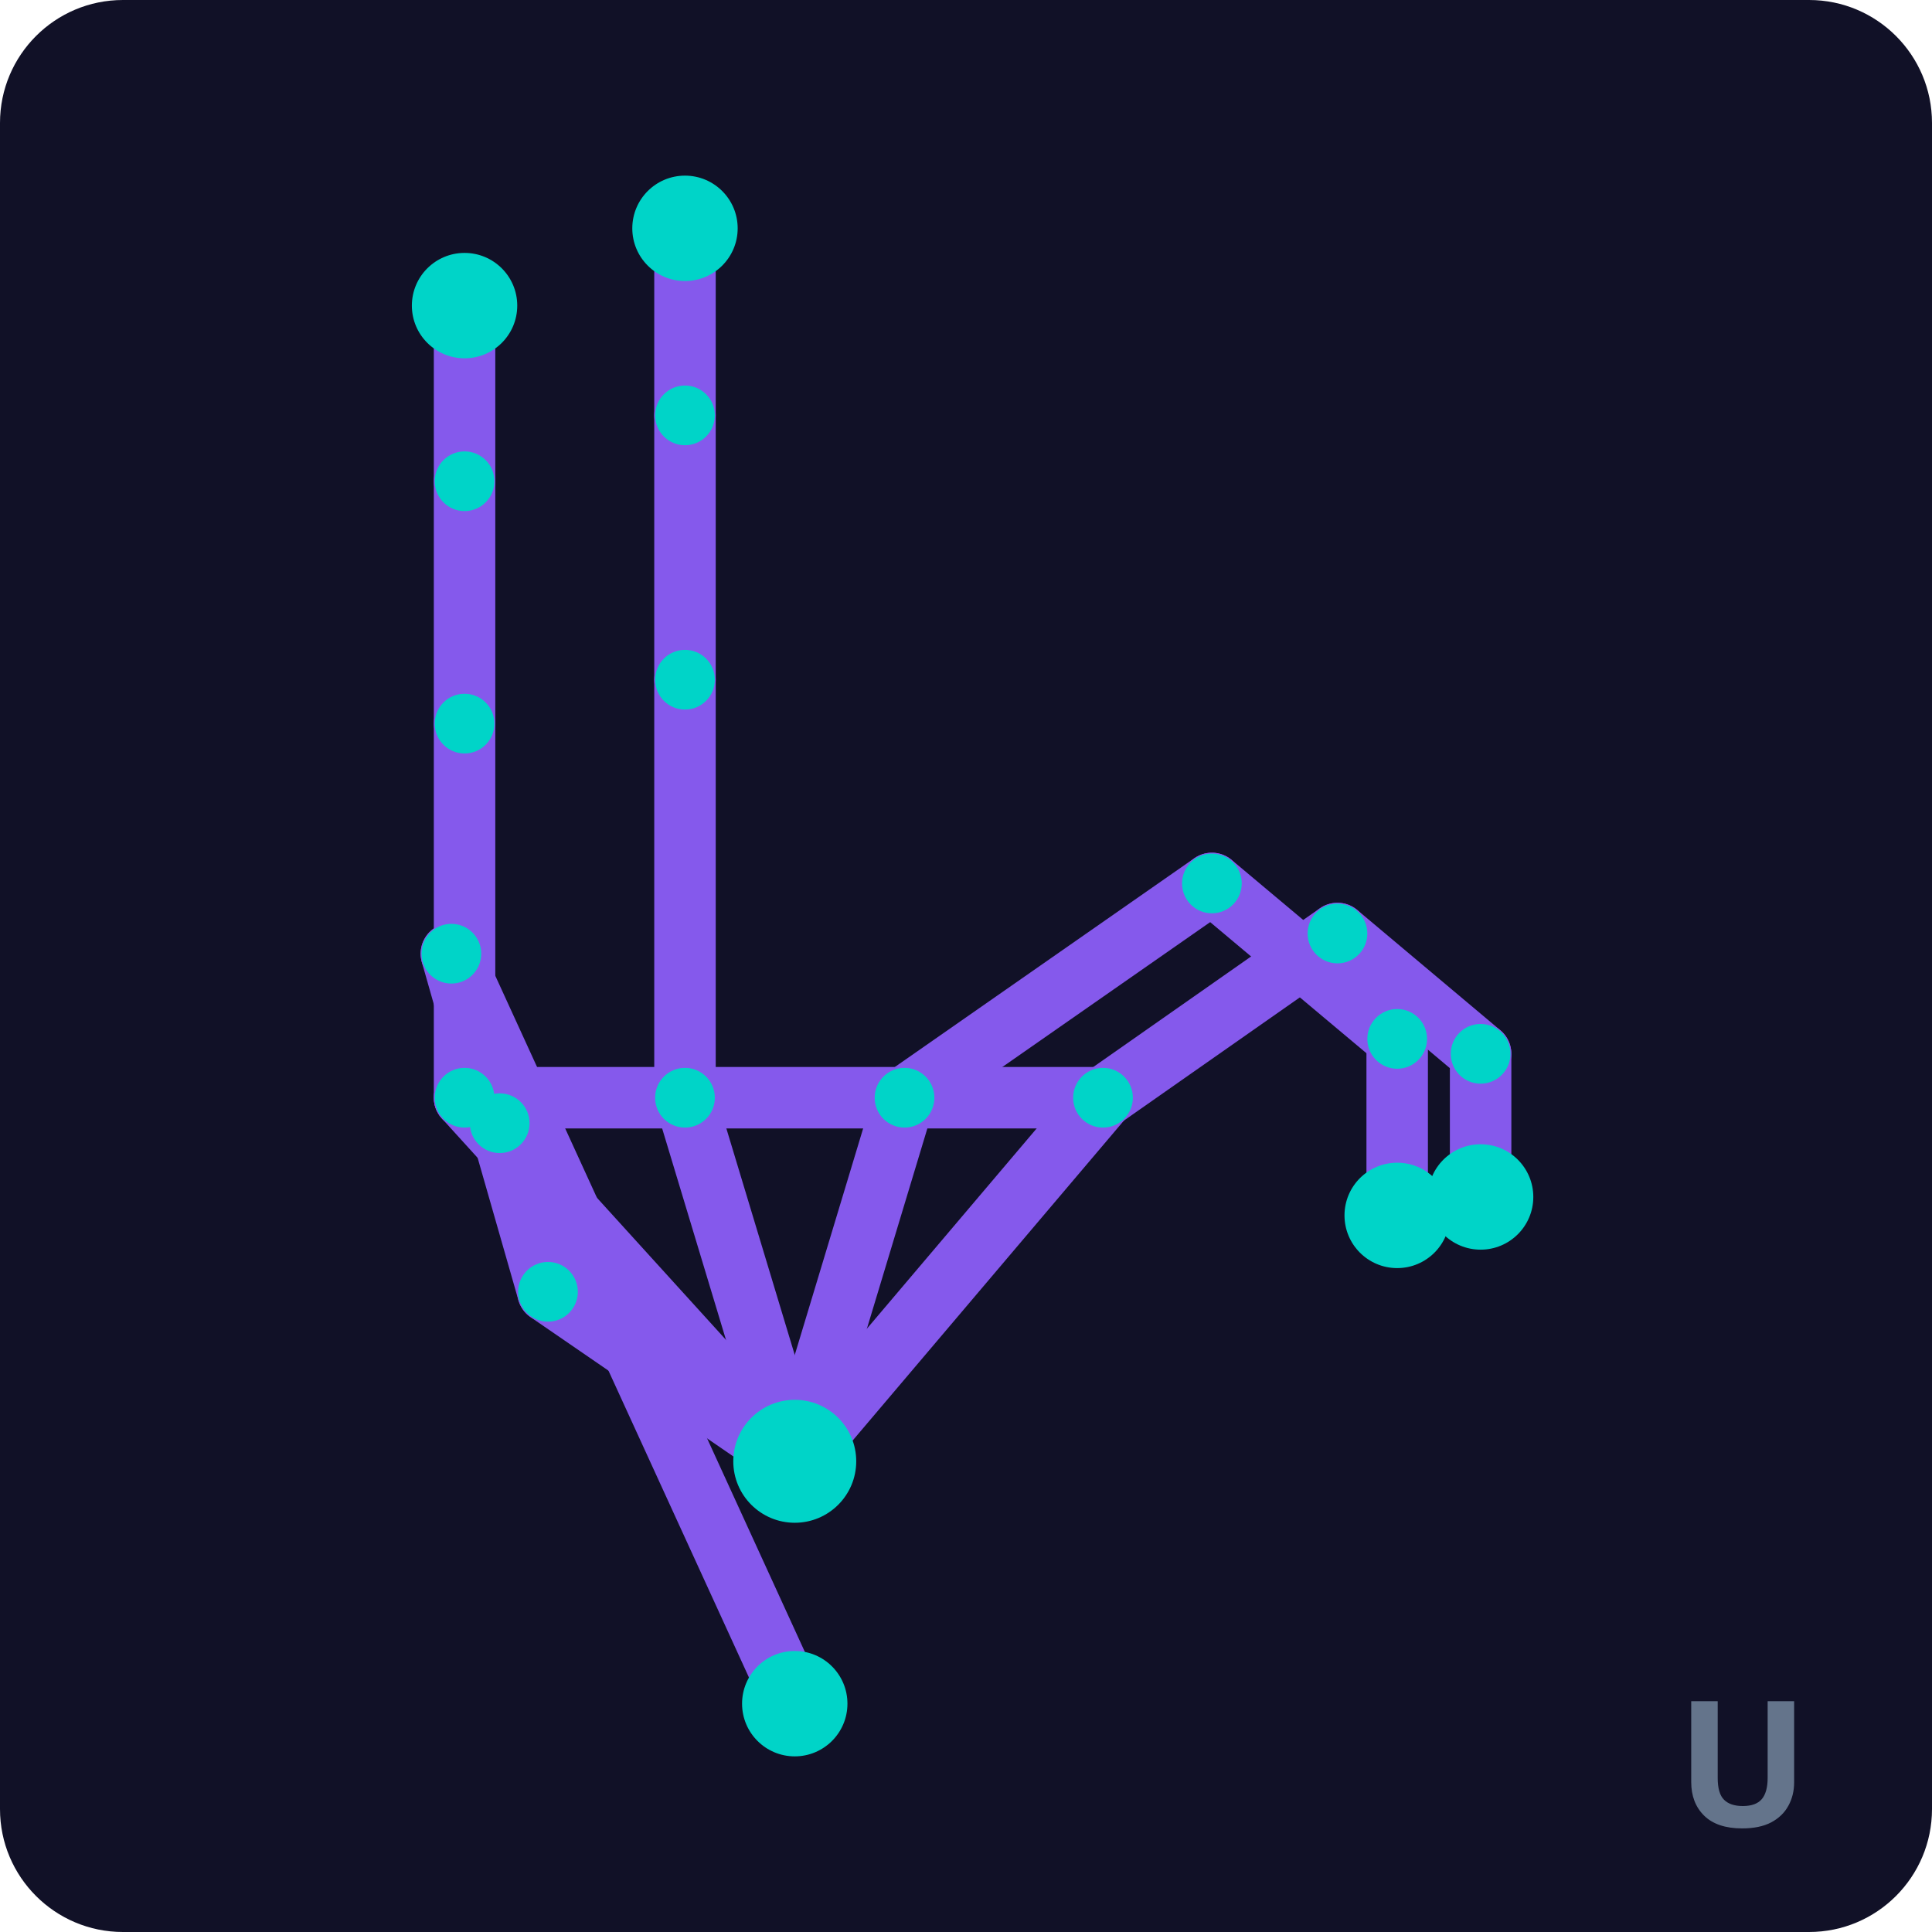
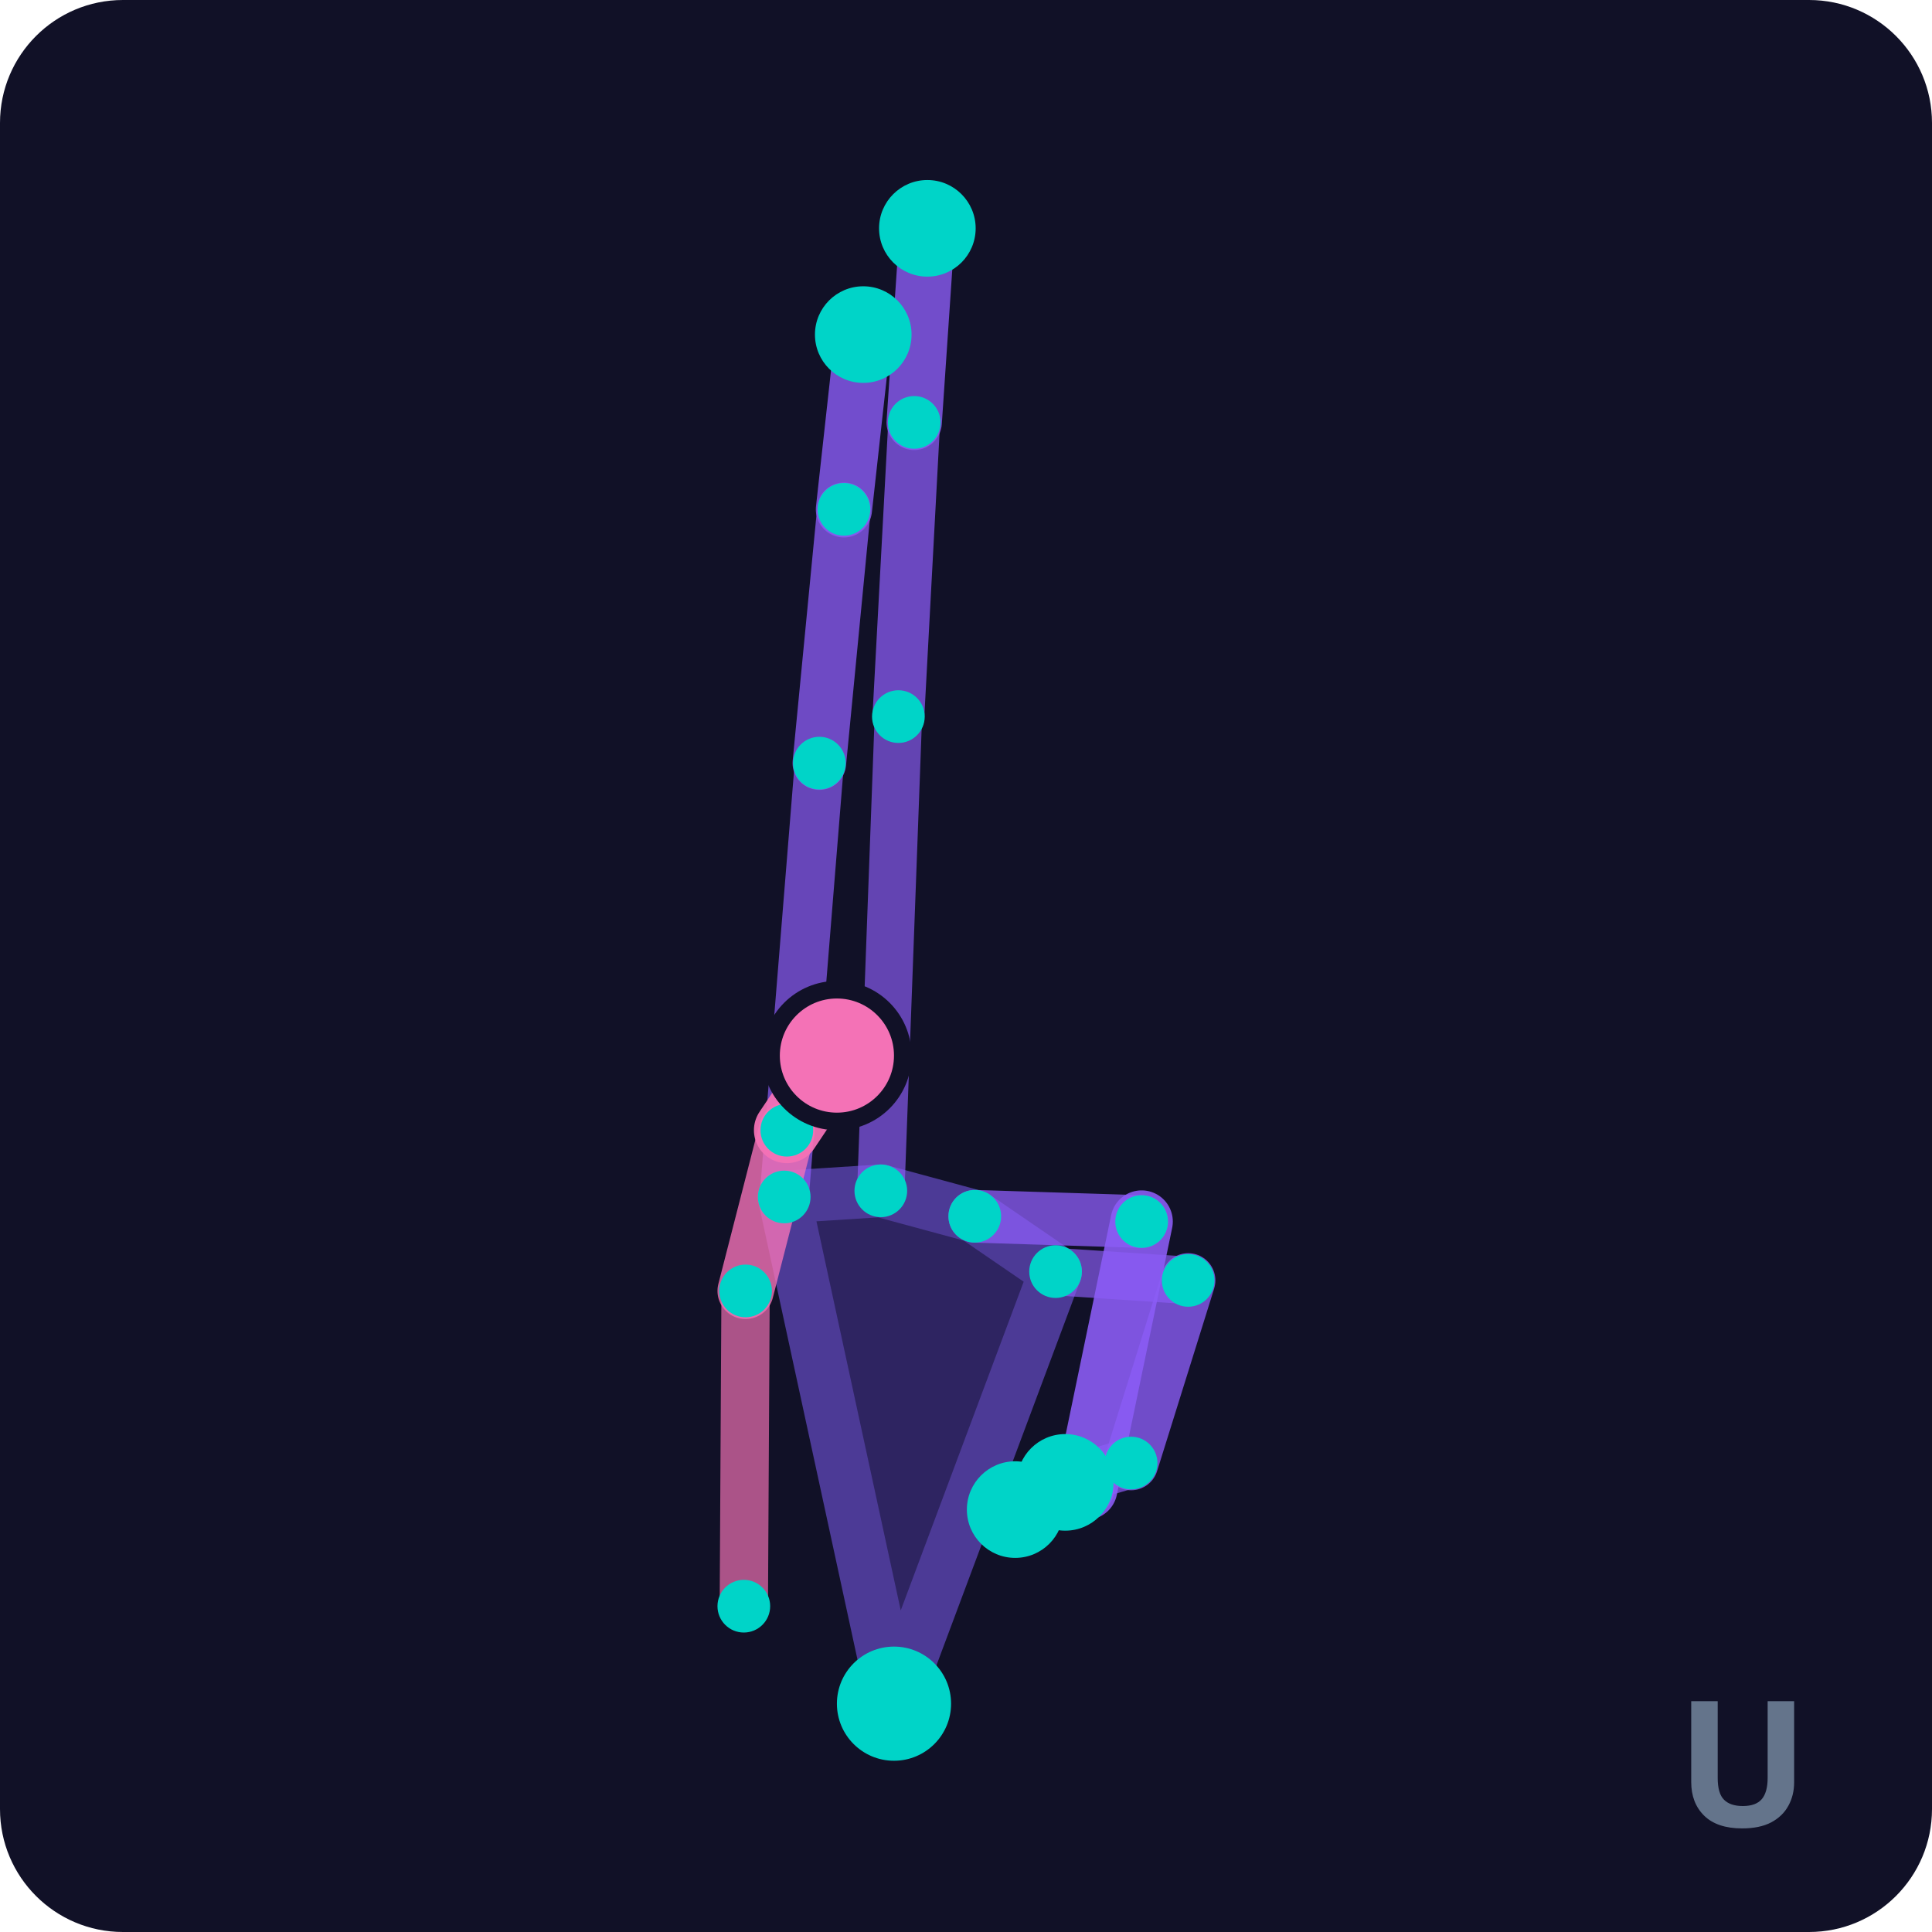
<svg xmlns="http://www.w3.org/2000/svg" viewBox="0 0 220 220" width="220" height="220" role="img" aria-label="ASL handshape for U">
  <rect width="220" height="220" rx="14" fill="#111127" />
-   <g stroke="#8b5cf6" stroke-width="7" stroke-linecap="round" opacity="0.95">
-     <line x1="90.5" y1="166.4" x2="62.4" y2="147.1" />
-     <line x1="62.4" y1="147.1" x2="56.9" y2="127.9" />
-     <line x1="56.9" y1="127.9" x2="51.4" y2="108.6" />
-     <line x1="51.4" y1="108.6" x2="90.5" y2="194.0" />
-     <line x1="90.5" y1="166.4" x2="52.9" y2="125.0" />
-     <line x1="52.9" y1="125.0" x2="52.9" y2="82.4" />
-     <line x1="52.9" y1="82.4" x2="52.9" y2="54.8" />
-     <line x1="52.9" y1="54.8" x2="52.9" y2="34.8" />
-     <line x1="90.5" y1="166.4" x2="78.0" y2="125.0" />
-     <line x1="78.0" y1="125.0" x2="78.0" y2="77.4" />
-     <line x1="78.0" y1="77.4" x2="78.0" y2="47.3" />
-     <line x1="78.0" y1="47.3" x2="78.0" y2="26.0" />
-     <line x1="90.5" y1="166.4" x2="103.0" y2="125.0" />
-     <line x1="103.0" y1="125.0" x2="138.0" y2="100.6" />
-     <line x1="138.0" y1="100.6" x2="159.1" y2="118.3" />
-     <line x1="159.1" y1="118.3" x2="159.1" y2="138.4" />
-     <line x1="90.5" y1="166.4" x2="125.6" y2="125.0" />
-     <line x1="125.6" y1="125.0" x2="152.3" y2="106.3" />
-     <line x1="152.3" y1="106.3" x2="168.6" y2="120.0" />
-     <line x1="168.6" y1="120.0" x2="168.6" y2="136.3" />
-     <line x1="52.9" y1="125.0" x2="78.0" y2="125.0" />
-     <line x1="78.0" y1="125.0" x2="103.0" y2="125.0" />
-     <line x1="103.0" y1="125.0" x2="125.6" y2="125.0" />
+   <polygon points="101.8,194.0 89.3,136.3 100.3,135.6 111.0,138.5 120.2,144.8" fill="#2e2461" stroke="#4c3a96" stroke-width="6" stroke-linejoin="round" />
+   <line x1="120.2" y1="144.8" x2="135.3" y2="145.8" stroke="#8b5cf6" stroke-width="5.4" stroke-linecap="round" opacity="0.67" />
+   <line x1="135.3" y1="145.8" x2="128.8" y2="166.6" stroke="#8b5cf6" stroke-width="6.2" stroke-linecap="round" opacity="0.78" />
+   <line x1="128.8" y1="166.6" x2="121.3" y2="168.8" stroke="#8b5cf6" stroke-width="5.7" stroke-linecap="round" opacity="0.71" />
+   <line x1="100.3" y1="135.6" x2="102.3" y2="81.6" stroke="#8b5cf6" stroke-width="5.4" stroke-linecap="round" opacity="0.67" />
+   <line x1="102.3" y1="81.6" x2="104.1" y2="48.1" stroke="#8b5cf6" stroke-width="5.9" stroke-linecap="round" opacity="0.74" />
+   <line x1="104.1" y1="48.1" x2="105.6" y2="26.0" stroke="#8b5cf6" stroke-width="6.3" stroke-linecap="round" opacity="0.79" />
+   <line x1="89.3" y1="136.3" x2="93.3" y2="86.9" stroke="#8b5cf6" stroke-width="5.6" stroke-linecap="round" opacity="0.70" />
+   <line x1="93.3" y1="86.9" x2="96.1" y2="58.0" stroke="#8b5cf6" stroke-width="6.1" stroke-linecap="round" opacity="0.76" />
+   <line x1="96.1" y1="58.0" x2="98.3" y2="38.1" stroke="#8b5cf6" stroke-width="6.4" stroke-linecap="round" opacity="0.80" />
+   <line x1="111.0" y1="138.5" x2="130.0" y2="139.1" stroke="#8b5cf6" stroke-width="6.0" stroke-linecap="round" opacity="0.76" />
+   <line x1="130.0" y1="139.1" x2="123.7" y2="169.5" stroke="#8b5cf6" stroke-width="7.1" stroke-linecap="round" opacity="0.89" />
+   <line x1="123.7" y1="169.5" x2="115.6" y2="171.9" stroke="#8b5cf6" stroke-width="6.4" stroke-linecap="round" opacity="0.80" />
+   <line x1="84.7" y1="182.9" x2="84.9" y2="147.0" stroke="#f472b6" stroke-width="5.5" stroke-linecap="round" opacity="0.68" />
+   <line x1="84.9" y1="147.0" x2="89.6" y2="128.7" stroke="#f472b6" stroke-width="6.4" stroke-linecap="round" opacity="0.80" />
+   <line x1="89.6" y1="128.7" x2="95.3" y2="120.2" stroke="#f472b6" stroke-width="7.5" stroke-linecap="round" opacity="0.94" />
+   <g fill="#00d4c8">
+     <circle cx="101.8" cy="194.0" r="6.5" />
+     <circle cx="84.7" cy="182.9" r="3.0" />
+     <circle cx="84.9" cy="147.0" r="3.0" />
+     <circle cx="89.6" cy="128.7" r="3.0" />
+     <circle cx="89.3" cy="136.3" r="3.0" />
+     <circle cx="93.3" cy="86.9" r="3.0" />
+     <circle cx="96.1" cy="58.0" r="3.0" />
+     <circle cx="98.3" cy="38.1" r="5.5" />
+     <circle cx="100.3" cy="135.6" r="3.0" />
+     <circle cx="102.3" cy="81.6" r="3.0" />
+     <circle cx="104.1" cy="48.1" r="3.0" />
+     <circle cx="105.6" cy="26.0" r="5.5" />
+     <circle cx="111.0" cy="138.5" r="3.0" />
+     <circle cx="130.0" cy="139.1" r="3.0" />
+     <circle cx="123.7" cy="169.5" r="3.0" />
+     <circle cx="115.6" cy="171.9" r="5.5" />
+     <circle cx="120.2" cy="144.8" r="3.0" />
+     <circle cx="135.3" cy="145.8" r="3.0" />
+     <circle cx="128.8" cy="166.6" r="3.0" />
+     <circle cx="121.3" cy="168.8" r="5.5" />
  </g>
-   <g fill="#00d4c8">
-     <circle cx="90.5" cy="166.4" r="7.0" />
-     <circle cx="62.4" cy="147.1" r="3.4" />
-     <circle cx="56.9" cy="127.9" r="3.4" />
-     <circle cx="51.4" cy="108.6" r="3.4" />
-     <circle cx="90.5" cy="194.0" r="6.0" />
-     <circle cx="52.9" cy="125.0" r="3.4" />
-     <circle cx="52.9" cy="82.4" r="3.4" />
-     <circle cx="52.9" cy="54.8" r="3.4" />
-     <circle cx="52.9" cy="34.8" r="6.0" />
-     <circle cx="78.0" cy="125.0" r="3.4" />
-     <circle cx="78.0" cy="77.4" r="3.4" />
-     <circle cx="78.0" cy="47.3" r="3.4" />
-     <circle cx="78.0" cy="26.0" r="6.0" />
-     <circle cx="103.0" cy="125.0" r="3.4" />
-     <circle cx="138.0" cy="100.6" r="3.4" />
-     <circle cx="159.1" cy="118.3" r="3.4" />
-     <circle cx="159.1" cy="138.4" r="6.0" />
-     <circle cx="125.6" cy="125.0" r="3.4" />
-     <circle cx="152.3" cy="106.3" r="3.4" />
-     <circle cx="168.6" cy="120.0" r="3.4" />
-     <circle cx="168.6" cy="136.3" r="6.0" />
-   </g>
+   <circle cx="95.3" cy="120.2" r="7.5" fill="#f472b6" stroke="#111127" stroke-width="2" />
  <text x="206" y="208" text-anchor="end" fill="#64748b" font-family="system-ui, sans-serif" font-size="20" font-weight="600">U</text>
</svg>
